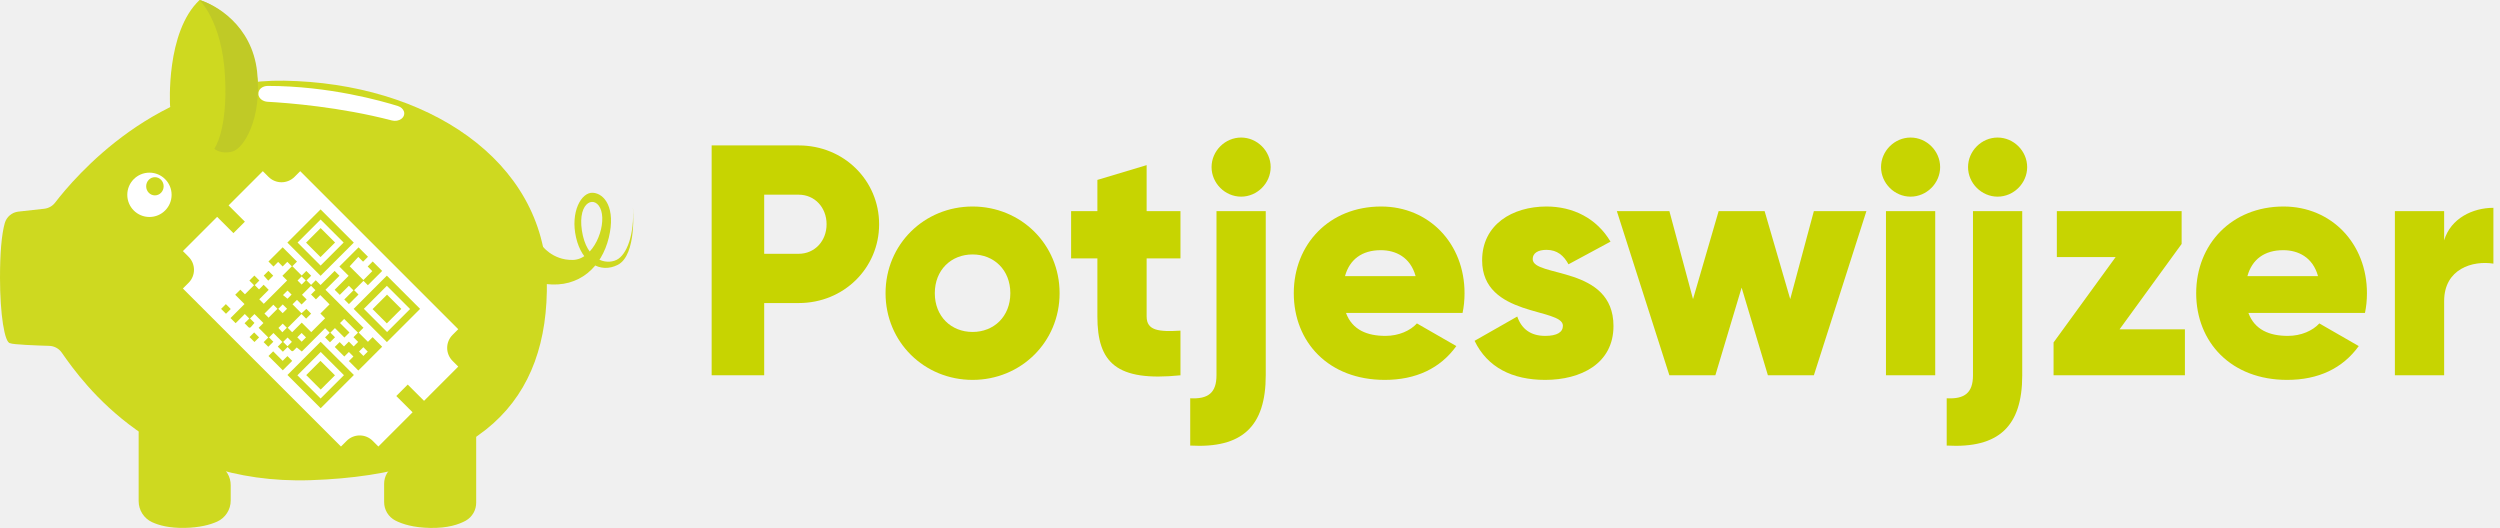
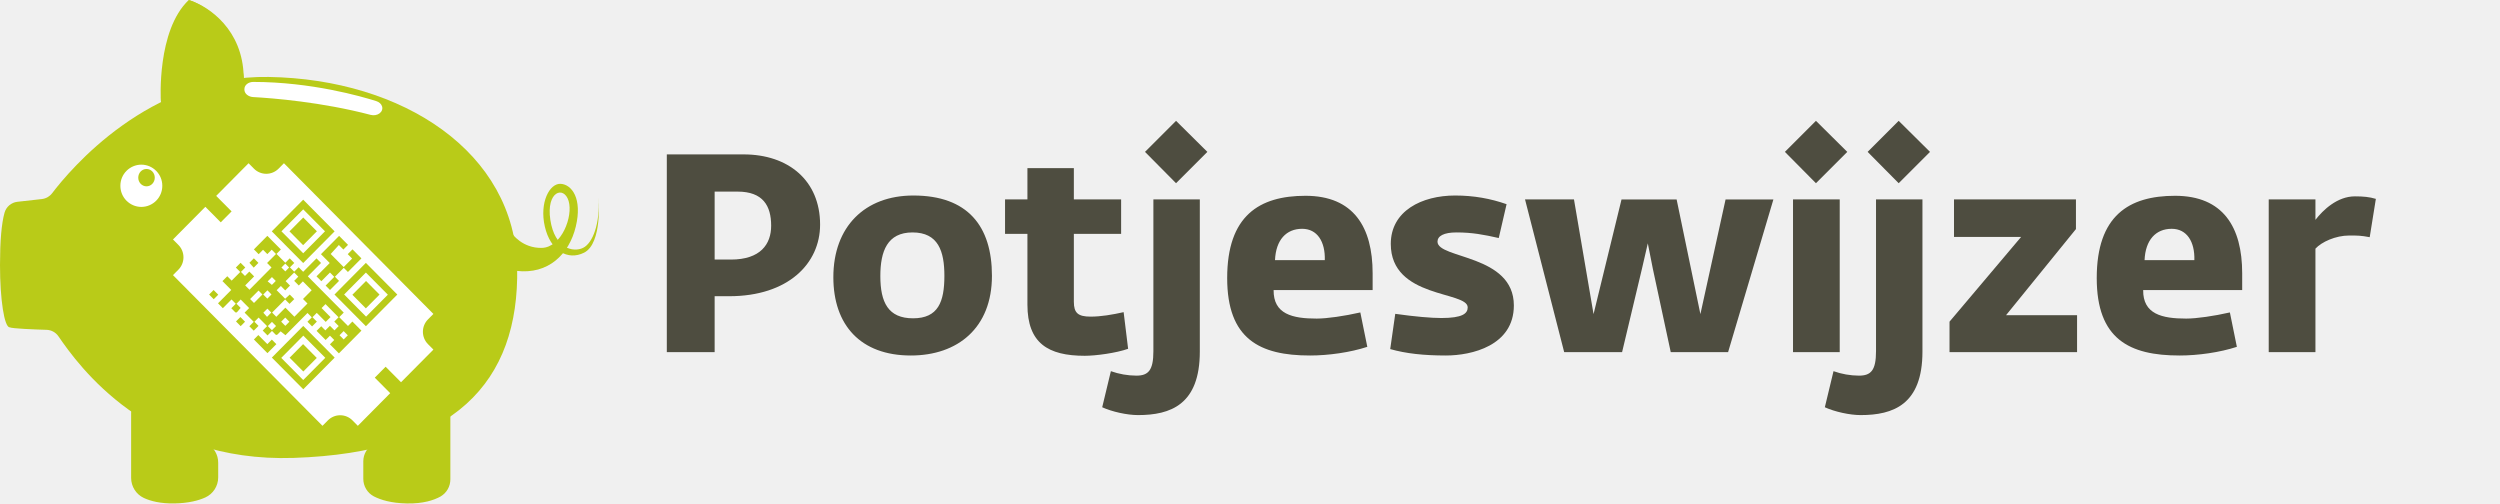
- <svg xmlns="http://www.w3.org/2000/svg" width="322" height="68" fill="none" viewBox="0 0 322 68">
-   <path fill="#C7D401" d="M102.869 18.731H91.661V48.338H98.428V39.033H102.869C108.706 39.033 113.231 34.507 113.231 28.882C113.231 23.256 108.706 18.731 102.869 18.731ZM102.869 32.688H98.428V25.075H102.869C104.941 25.075 106.464 26.725 106.464 28.882C106.464 31.039 104.941 32.688 102.869 32.688Z" />
-   <path fill="#C7D401" d="M125.267 48.93C131.485 48.93 136.476 44.066 136.476 37.764C136.476 31.462 131.485 26.598 125.267 26.598C119.05 26.598 114.059 31.462 114.059 37.764C114.059 44.066 119.05 48.93 125.267 48.93ZM125.267 42.755C122.518 42.755 120.403 40.767 120.403 37.764C120.403 34.761 122.518 32.773 125.267 32.773C128.017 32.773 130.131 34.761 130.131 37.764C130.131 40.767 128.017 42.755 125.267 42.755Z" />
-   <path fill="#C7D401" d="M152.044 33.281V27.19H147.687V21.269L141.343 23.172V27.19H137.959V33.281H141.343V40.767C141.343 46.688 143.754 49.184 152.044 48.338V42.586C149.252 42.755 147.687 42.586 147.687 40.767V33.281H152.044Z" />
-   <path fill="#C7D401" d="M159.855 25.329C161.928 25.329 163.662 23.595 163.662 21.522C163.662 19.45 161.928 17.716 159.855 17.716C157.783 17.716 156.049 19.45 156.049 21.522C156.049 23.595 157.783 25.329 159.855 25.329ZM156.683 48.338C156.683 50.579 155.626 51.425 153.3 51.298V57.389C159.982 57.77 163.028 54.936 163.028 48.338V27.19H156.683V48.338Z" />
-   <path fill="#C7D401" d="M173.364 40.302H188.379C188.548 39.498 188.633 38.652 188.633 37.764C188.633 31.377 184.065 26.598 177.89 26.598C171.207 26.598 166.639 31.462 166.639 37.764C166.639 44.066 171.123 48.93 178.355 48.93C182.373 48.93 185.503 47.45 187.576 44.574L182.5 41.655C181.654 42.586 180.174 43.262 178.44 43.262C176.113 43.262 174.168 42.501 173.364 40.302ZM173.237 35.565C173.83 33.407 175.437 32.223 177.848 32.223C179.751 32.223 181.654 33.111 182.331 35.565H173.237Z" />
-   <path fill="#C7D401" d="M197.411 33.365C197.411 32.604 198.088 32.181 199.188 32.181C200.583 32.181 201.429 32.942 202.021 34.042L207.435 31.123C205.659 28.12 202.614 26.598 199.188 26.598C194.789 26.598 190.898 28.924 190.898 33.534C190.898 40.851 201.302 39.625 201.302 41.951C201.302 42.797 200.541 43.262 199.018 43.262C197.157 43.262 195.973 42.374 195.423 40.767L189.925 43.897C191.574 47.323 194.789 48.93 199.018 48.93C203.586 48.93 207.816 46.857 207.816 41.993C207.816 34.169 197.411 35.776 197.411 33.365Z" />
-   <path fill="#C7D401" d="M233.626 27.19L230.581 38.525L227.282 27.19H221.361L218.062 38.525L215.016 27.19H208.249L215.016 48.338H220.938L224.321 37.045L227.705 48.338H233.626L240.394 27.19H233.626Z" />
-   <path fill="#C7D401" d="M246.084 25.329C248.156 25.329 249.89 23.595 249.89 21.522C249.89 19.45 248.156 17.716 246.084 17.716C244.011 17.716 242.277 19.45 242.277 21.522C242.277 23.595 244.011 25.329 246.084 25.329ZM242.912 48.338H249.256V27.19H242.912V48.338Z" />
-   <path fill="#C7D401" d="M257.292 25.329C259.365 25.329 261.099 23.595 261.099 21.522C261.099 19.45 259.365 17.716 257.292 17.716C255.22 17.716 253.485 19.45 253.485 21.522C253.485 23.595 255.22 25.329 257.292 25.329ZM254.12 48.338C254.12 50.579 253.062 51.425 250.736 51.298V57.389C257.419 57.77 260.464 54.936 260.464 48.338V27.19H254.12V48.338Z" />
-   <path fill="#C7D401" d="M273 42.416L280.994 31.42V27.19H264.922V33.111H272.493L264.499 44.108V48.338H281.417V42.416H273Z" />
-   <path fill="#C7D401" d="M289.594 40.302H304.609C304.778 39.498 304.863 38.652 304.863 37.764C304.863 31.377 300.295 26.598 294.12 26.598C287.437 26.598 282.869 31.462 282.869 37.764C282.869 44.066 287.353 48.93 294.585 48.93C298.603 48.93 301.733 47.45 303.806 44.574L298.73 41.655C297.884 42.586 296.404 43.262 294.67 43.262C292.343 43.262 290.398 42.501 289.594 40.302ZM289.467 35.565C290.059 33.407 291.667 32.223 294.078 32.223C295.981 32.223 297.884 33.111 298.561 35.565H289.467Z" />
-   <path fill="#C7D401" d="M314.806 30.954V27.19H308.461V48.338H314.806V38.779C314.806 34.592 318.528 33.534 321.15 33.957V26.767C318.485 26.767 315.652 28.12 314.806 30.954Z" />
-   <path fill="#CED920" d="M17.858 64.553V55.77C17.858 53.644 20.017 56.281 21.983 57.088C24.09 57.957 26.537 59.016 28.131 59.86C28.612 60.114 29.013 60.495 29.293 60.961C29.572 61.427 29.718 61.961 29.715 62.504V64.477C29.714 65.05 29.548 65.61 29.236 66.091C28.925 66.572 28.481 66.953 27.959 67.188C27.044 67.598 25.701 67.956 23.782 67.993C21.863 68.03 20.496 67.678 19.581 67.252C19.067 67.013 18.632 66.631 18.327 66.153C18.022 65.675 17.86 65.12 17.858 64.553Z" />
-   <path fill="#CED920" d="M61.333 64.737V55.331C61.333 53.428 59.405 56.192 57.644 56.913C55.366 57.846 52.565 59.048 50.868 59.964C50.447 60.193 50.096 60.532 49.85 60.944C49.605 61.356 49.476 61.827 49.476 62.306V64.66C49.474 65.151 49.607 65.633 49.861 66.053C50.115 66.474 50.48 66.816 50.916 67.041C51.828 67.511 53.258 67.956 55.404 67.997C57.638 68.04 59.09 67.558 59.996 67.058C60.405 66.824 60.744 66.486 60.979 66.079C61.214 65.671 61.336 65.208 61.333 64.737Z" />
-   <path fill="#CED920" d="M1.317 44.206C1.622 44.381 4.708 44.499 6.35 44.547C6.668 44.558 6.98 44.643 7.259 44.795C7.539 44.948 7.779 45.164 7.96 45.426C10.655 49.305 20.088 62.504 40.001 61.847C61.857 61.131 70.729 51.663 70.432 36.119C70.135 20.575 54.892 10.686 36.577 10.393C20.284 10.128 9.525 22.936 7.099 26.099C6.932 26.317 6.722 26.499 6.482 26.634C6.243 26.769 5.979 26.855 5.706 26.886L2.357 27.257C1.953 27.303 1.572 27.468 1.262 27.731C0.952 27.994 0.727 28.343 0.616 28.734C0.205 30.183 0 32.609 0 35.79C0 40.439 0.586 44.206 1.317 44.206Z" />
-   <path fill="#CED920" d="M69.749 31.562C69.749 31.562 71.117 33.54 73.786 33.48C76.455 33.42 78.075 29.245 77.437 27.142C76.798 25.039 74.357 25.833 74.949 29.702C75.541 33.57 78.052 34.123 79.398 33.48C80.744 32.838 81.725 30.159 81.52 26.717C81.52 26.717 82.064 32.857 79.557 34.12C77.322 35.246 74.949 33.859 74.197 30.593C73.444 27.326 74.858 24.735 76.364 24.828C77.871 24.921 79.329 26.816 78.417 30.593C77.505 34.37 74.642 37.105 70.324 36.584C70.324 36.591 69.725 34.005 69.749 31.562Z" />
-   <path fill="#CED920" d="M21.903 13.595C21.903 13.595 21.323 4.108 25.709 0C25.709 0 31.849 1.799 33.019 9.265C34.189 16.731 30.155 19.637 30.155 19.637C30.155 19.637 23.014 21.894 21.903 13.595Z" />
-   <path fill="#C0CA26" d="M25.679 0C25.679 0 28.587 2.689 28.979 9.761C29.37 16.833 27.597 19.157 27.597 19.157C27.597 19.157 28.411 19.92 29.921 19.522C31.431 19.124 33.786 15.229 33.114 9.217C32.442 3.206 27.692 0.548 25.679 0Z" />
-   <path fill="#fff" d="M33.286 12.075L33.282 12.145C33.297 12.391 33.428 12.627 33.649 12.806C33.869 12.984 34.163 13.093 34.473 13.11C37.079 13.253 43.791 13.771 50.484 15.518C50.694 15.572 50.916 15.581 51.128 15.544C51.34 15.508 51.534 15.427 51.691 15.309C51.848 15.193 51.962 15.044 52.022 14.878C52.082 14.712 52.085 14.535 52.031 14.366C51.982 14.208 51.885 14.062 51.75 13.939C51.614 13.816 51.444 13.72 51.254 13.66C49.215 13.016 42.389 11.069 34.487 11.066C34.323 11.066 34.16 11.092 34.01 11.143C33.86 11.194 33.725 11.269 33.614 11.363C33.502 11.457 33.415 11.568 33.359 11.69C33.303 11.812 33.278 11.943 33.286 12.075Z" />
-   <path fill="#fff" d="M19.249 27.947C20.825 27.947 22.103 26.669 22.103 25.093C22.103 23.517 20.825 22.238 19.249 22.238C17.672 22.238 16.395 23.517 16.395 25.093C16.395 26.669 17.672 27.947 19.249 27.947Z" />
-   <path fill="#CED920" d="M19.953 25.166C20.575 25.166 21.078 24.641 21.078 23.994C21.078 23.346 20.575 22.821 19.953 22.821C19.331 22.821 18.827 23.346 18.827 23.994C18.827 24.641 19.331 25.166 19.953 25.166Z" />
-   <path fill="#fff" fill-rule="evenodd" d="M27.966 27.932L23.557 32.341L24.294 33.078C24.737 33.522 24.986 34.123 24.986 34.75C24.986 35.377 24.737 35.978 24.294 36.422L23.557 37.159L43.917 57.512L44.656 56.775C45.1 56.333 45.701 56.084 46.327 56.084C46.954 56.084 47.555 56.333 47.998 56.775L48.732 57.512L53.14 53.103L51.041 51.008L52.516 49.532L54.616 51.627L59.023 47.218L58.286 46.481C57.844 46.037 57.595 45.436 57.595 44.809C57.595 44.182 57.844 43.581 58.286 43.137L59.023 42.4L38.669 22.047L37.932 22.784C37.488 23.227 36.887 23.475 36.26 23.475C35.633 23.475 35.032 23.227 34.588 22.784L33.851 22.047L29.442 26.456L31.54 28.552L30.064 30.027L27.966 27.932ZM46.815 42.217L46.198 42.834L47.391 44.027L47.991 43.426L49.222 44.657L46.153 47.725L44.934 46.505L45.521 45.918L44.935 45.333L44.348 45.92L43.117 44.689L43.747 44.059L44.31 44.621L44.932 43.999L45.551 44.618L46.13 44.039L45.524 43.433L46.106 42.851L44.329 41.075L43.795 41.608L45.012 42.825L44.36 43.477L43.14 42.258L42.555 42.844L43.151 43.44L42.501 44.089L41.867 43.455L42.464 42.858L41.877 42.272L38.874 45.275L38.22 44.749C38.183 44.786 38.145 44.824 38.108 44.861L38.108 44.861L38.107 44.861L38.107 44.862L38.107 44.862L38.107 44.862L38.107 44.862L38.107 44.862L38.107 44.862L38.106 44.862L38.106 44.862L38.106 44.863C38.019 44.949 37.931 45.036 37.846 45.125C37.718 45.259 37.603 45.289 37.466 45.128C37.379 45.026 37.282 44.932 37.181 44.834L37.181 44.834L37.181 44.834L37.181 44.834L37.181 44.834L37.181 44.834L37.181 44.834L37.181 44.834L37.181 44.834L37.181 44.834C37.135 44.79 37.088 44.745 37.041 44.698L36.435 45.304L35.776 44.645L36.373 44.047L35.218 42.892L34.651 43.459L35.207 44.015L34.556 44.666L33.957 44.067L34.556 43.468L33.313 42.225L33.931 41.607L32.775 40.45L32.205 41.02L32.774 41.59C32.726 41.645 32.68 41.7 32.635 41.753L32.635 41.753C32.531 41.876 32.432 41.992 32.33 42.105C32.217 42.232 32.103 42.261 31.971 42.11C31.875 41.999 31.769 41.897 31.657 41.788C31.606 41.738 31.554 41.688 31.5 41.634L32.11 41.025L31.53 40.445L30.35 41.626L29.691 40.967L31.493 39.165L30.295 37.967L30.954 37.309L31.548 37.903L32.717 36.734L32.119 36.137L32.765 35.492L33.404 36.132L32.813 36.723L33.362 37.273L33.957 36.678L34.609 37.331L33.393 38.548L33.975 39.13L36.979 36.126L36.373 35.52L37.588 34.306L37.005 33.723L36.408 34.319L35.824 33.734L35.226 34.332L34.577 33.682L36.408 31.852L38.252 33.696L37.657 34.291L38.857 35.49L39.454 34.893L40.077 35.516L39.483 36.109L40.069 36.696L40.67 36.095L41.286 36.711L43.102 34.895L43.724 35.518L41.92 37.323C43.55 38.952 45.166 40.569 46.81 42.212L46.815 42.217ZM40.691 38.56L40.063 37.931L40.624 37.37L40.061 36.806L38.897 37.97L39.495 38.569L38.844 39.22L38.248 38.624L37.677 39.194L38.833 40.351L38.981 40.217L39.459 39.782L40.074 40.398L39.429 41.042L38.831 40.444L37.057 42.219L37.629 42.791L38.865 41.555L40.089 42.779L41.875 40.993L41.265 40.383L42.447 39.201L41.248 38.002C41.059 38.192 40.884 38.367 40.691 38.56ZM34.062 40.389L34.592 40.919L35.737 39.774L35.207 39.244L34.062 40.389ZM47.367 45.286L46.8 44.719L46.241 45.278L46.808 45.846L47.367 45.286ZM36.407 40.334L36.974 39.768L36.416 39.21L35.849 39.777L36.407 40.334ZM38.29 43.446L38.857 44.013L39.413 43.456L38.847 42.89L38.29 43.446ZM37.03 44.599L37.597 44.032L37.037 43.473L36.471 44.04L37.03 44.599ZM36.364 42.796L36.944 42.215L36.415 41.686L35.863 42.238L36.364 42.796ZM37.034 37.421L36.449 38.005L37.027 38.476L37.558 37.945L37.034 37.421ZM38.852 36.654L39.376 36.13L38.85 35.605L38.326 36.129L38.852 36.654ZM37.013 31.245L41.292 35.525L45.569 31.248L41.289 26.969L37.013 31.245ZM41.295 34.207L38.328 31.24L41.293 28.274L44.261 31.241L41.295 34.207ZM54.108 39.783L49.831 44.061L45.551 39.781L49.828 35.503L54.108 39.783ZM49.829 36.813L46.866 39.775L49.856 42.766L52.819 39.803L49.829 36.813ZM41.299 44.02L37.022 48.297L41.302 52.577L45.579 48.3L41.299 44.02ZM38.303 48.338L41.308 45.334L44.299 48.325L41.294 51.329L38.303 48.338ZM45.614 37.377L46.173 37.937L44.941 39.169L44.344 38.572L45.523 37.393L44.938 36.807L43.763 37.981L43.104 37.323L44.904 35.524L43.71 34.33L46.182 31.858L47.397 33.072L46.763 33.705L46.148 33.089C45.769 33.505 45.41 33.898 45.037 34.304L46.803 36.07L47.952 34.922L47.356 34.326L48.005 33.677L49.224 34.895L47.382 36.736L46.818 36.172L45.614 37.377ZM35.182 45.252L34.58 45.854L36.422 47.696L37.637 46.481L37.02 45.864L36.407 46.477L35.182 45.252ZM29.108 40.415L28.477 39.783L29.09 39.17L29.722 39.801L29.108 40.415ZM32.776 44.051L33.373 43.454L32.736 42.817L32.14 43.414L32.776 44.051ZM35.194 35.507L34.551 36.15L33.969 35.493L34.575 34.887L35.194 35.507ZM39.422 31.25L41.283 33.111L43.157 31.238L41.296 29.377L39.422 31.25ZM49.825 41.65L47.987 39.813L49.85 37.95L51.687 39.788L49.825 41.65ZM41.277 46.478L39.443 48.312L41.307 50.176L43.141 48.342L41.277 46.478Z" clip-rule="evenodd" />
+ <svg xmlns="http://www.w3.org/2000/svg" width="288" height="58" viewBox="0 0 288 58" fill="none">
+   <path d="M15.106 55.06v-7.491c0-1.814 1.827.436 3.49 1.123 1.782.742 3.852 1.645 5.2 2.365.407.217.746.541.983.939.236.398.36.853.357 1.316v1.683c0 .489-.142.967-.405 1.377-.264.41-.639.735-1.08.935-.775.35-1.91.656-3.534.687-1.623.031-2.78-.268-3.553-.632a2.532 2.532 0 01-1.061-.937 2.561 2.561 0 01-.397-1.365zM51.881 55.217v-8.023c0-1.623-1.63.734-3.12 1.35-1.927.795-4.297 1.82-5.732 2.602a2.264 2.264 0 00-.86.836 2.29 2.29 0 00-.317 1.162v2.007c-.002.419.11.83.325 1.189.215.358.524.65.893.842.771.401 1.981.78 3.796.816 1.89.036 3.118-.375 3.885-.802a2.275 2.275 0 001.13-1.979z" fill="#B9CB18" />
+   <path d="M1.114 37.706c.258.148 2.868.25 4.257.29a1.713 1.713 0 011.362.75c2.28 3.308 10.26 14.566 27.104 14.005 18.488-.61 25.992-8.685 25.741-21.944C59.327 17.55 46.433 9.114 30.941 8.865 17.158 8.639 8.057 19.563 6.005 22.26a1.736 1.736 0 01-1.178.67l-2.833.318c-.342.039-.664.18-.927.404a1.75 1.75 0 00-.546.856C.173 25.745 0 27.813 0 30.526c0 3.966.495 7.18 1.114 7.18z" fill="#B9CB18" />
+   <path d="M59 26.92s1.158 1.688 3.416 1.637c2.258-.051 3.627-3.613 3.088-5.406-.54-1.794-2.605-1.117-2.104 2.183.5 3.3 2.625 3.77 3.763 3.223 1.138-.548 1.969-2.834 1.795-5.77 0 0 .46 5.238-1.66 6.315-1.891.96-3.898-.222-4.535-3.008-.636-2.786.56-4.996 1.834-4.917 1.274.08 2.507 1.695 1.736 4.917-.771 3.222-3.193 5.554-6.846 5.11 0 .006-.506-2.2-.486-4.284zM18.527 11.596S18.037 3.504 21.747 0c0 0 5.193 1.535 6.183 7.902.99 6.368-2.422 8.847-2.422 8.847s-6.04 1.925-6.98-5.153z" fill="#B9CB18" />
+   <path d="M21.723 0s2.46 2.294 2.79 8.326c.331 6.032-1.168 8.014-1.168 8.014s.688.65 1.966.311c1.277-.34 3.27-3.662 2.7-8.79C27.444 2.736 23.427.468 21.724 0z" fill="#B9CB18" />
+   <path d="M28.157 10.299l-.004.06a.8.8 0 00.31.564c.187.152.436.245.698.259 2.204.122 7.882.564 13.544 2.054a1.3 1.3 0 00.544.022c.18-.03.344-.1.476-.2.133-.1.23-.227.28-.368a.682.682 0 00.008-.437.832.832 0 00-.238-.364 1.125 1.125 0 00-.419-.237c-1.725-.55-7.499-2.21-14.183-2.214-.14 0-.277.023-.404.067a1.04 1.04 0 00-.335.187.808.808 0 00-.216.28.684.684 0 00-.061.327zM16.283 23.837a2.425 2.425 0 002.414-2.434 2.425 2.425 0 00-2.414-2.435 2.425 2.425 0 00-2.415 2.435 2.425 2.425 0 002.415 2.434z" fill="#fff" />
+   <path d="M16.878 21.465c.526 0 .952-.448.952-1s-.426-1-.952-1-.952.448-.952 1 .426 1 .952 1z" fill="#B9CB18" />
+   <path d="M49.927 36.165l-.623.629a2.029 2.029 0 000 2.852l.624.628-3.729 3.76-1.776-1.786-1.248 1.258 1.776 1.788-3.729 3.76-.62-.628a1.994 1.994 0 00-1.414-.59c-.53 0-1.039.212-1.414.59l-.624.628-17.223-17.36.624-.628c.375-.378.585-.892.585-1.426 0-.535-.21-1.048-.585-1.426l-.624-.629 3.73-3.76 1.774 1.787 1.249-1.26-1.776-1.786 3.73-3.761.624.629a1.996 1.996 0 002.828 0l.624-.63 17.217 17.36zm-18.61 5.029l3.62 3.65 3.618-3.647-3.62-3.65-3.618 3.647zm-.52-1.553l-1.037-1.044-.509.514 1.558 1.571 1.028-1.036-.522-.527-.519.523zm-6.709-5.709l.535.539.518-.523-.534-.539-.519.523zm3.099 3.097l.538.544.505-.51-.538-.543-.505.51zm7.737-5.717l-.521-.525-.508.512-.496-.5.502-.506-.527-.531-.505.509-1.015-1.023.503-.507-1.56-1.573-1.548 1.561.549.555.505-.51.495.498.504-.508.493.497-1.027 1.036.512.516-2.54 2.563-.493-.498 1.029-1.037-.553-.556-.502.506-.465-.468.5-.505-.541-.546c-.183.185-.355.36-.545.55l.506.51-.99.997-.503-.507c-.187.19-.364.367-.557.561l1.014 1.022-1.525 1.537.557.562.999-1.007c.17.17.322.325.49.495l-.515.52c.145.146.28.269.398.405.112.129.208.104.304-.004.124-.138.241-.282.375-.44l-.481-.485.482-.486.979.987-.523.527 1.05 1.06c-.18.18-.34.344-.505.51.177.18.343.347.506.51l.55-.554-.47-.474.48-.484.977.986-.505.51.557.562.513-.518c.128.13.253.24.36.367.115.137.212.112.32-.002.105-.11.212-.215.317-.32l.554.448 2.54-2.561.496.5-.504.508.536.54.549-.553-.504-.508.495-.5 1.031 1.04.553-.556-1.03-1.038.452-.456L39 36.55l-.492.497.512.516c-.17.17-.321.325-.49.495l-.524-.528-.526.53-.476-.48-.533.538 1.042 1.05.497-.5.495.499-.496.5 1.03 1.041 2.597-2.617-1.041-1.05-.508.512-1.01-1.018.522-.526c-1.39-1.403-2.76-2.783-4.14-4.174l1.526-1.54-.526-.53-1.536 1.548zm2.548 9.906l-2.54 2.563-2.532-2.552 2.542-2.563 2.53 2.552zm-4.108-.011l1.577 1.59 1.551-1.564-1.576-1.59-1.552 1.564zm-1.561-3.65l-.48.484-.473-.478.48-.483.473.477zm-.552-1.55l-.49.495-.425-.476.466-.47.45.451zm-1.022-2.082l-.969.977-.448-.453.97-.976.447.452zm3.111 3.14l-.472.475-.478-.483.47-.474.48.483zm1.023-5.19l-.474.478.532.536.47-.475c.337.338.667.672 1.014 1.022l-.999 1.008.516.52-1.51 1.524-1.037-1.044-1.044 1.054-.485-.488 1.501-1.513.506.51.546-.55-.52-.526-.53.486-.978-.986.482-.487.505.509c.19-.19.362-.366.551-.557l-.506-.51.984-.992.477.48zm-3.087 2.044l-.48.484-.471-.476.48-.484.471.476zm-2.543-3.646l.494.56.544-.548c-.192-.192-.365-.367-.525-.529l-.512.517zm3.037 2.092l-.449.453-.488-.402.494-.498.443.447zm8.298 6.262l-.474.476-.479-.483.473-.477.48.484zm-6.76-7.81l-.443.447-.445-.449.444-.446.444.448zm5.224 3.114l3.62 3.65 3.618-3.648-3.62-3.65-3.618 3.648zm-1.558-4.65l1.01 1.018-1.523 1.535.558.562.993-1.002.496.5-.997 1.005c.18.18.342.345.505.509l1.042-1.05-.473-.477 1.018-1.029.477.482 1.558-1.57-1.03-1.04-.549.554.504.508-.971.98-1.495-1.507.94-1.035.52.524.536-.54-1.028-1.035-2.09 2.108zm-5.665-2.63l3.62 3.65 3.618-3.648-3.62-3.65-3.618 3.648zm13.37 7.298l-2.506 2.527-2.529-2.55 2.506-2.527 2.53 2.55zm-7.239-7.302l-2.508 2.53-2.51-2.531c.84-.849 1.67-1.685 2.508-2.53l2.51 2.531zm3.152 7.311l1.555 1.567 1.575-1.588-1.554-1.568-1.576 1.59zm-7.244-7.303l1.573 1.587 1.585-1.598-1.574-1.587-1.584 1.598z" fill="#fff" />
+   <path d="M261.357 40.568V22.974h5.382v2.352c.87-1.127 2.513-2.706 4.543-2.706.967 0 1.675.064 2.417.29l-.709 4.414c-1.031-.193-1.386-.193-2.353-.193-1.578 0-3.19.741-3.898 1.514v11.923h-5.382zM251.082 40.954c-5.8 0-9.538-1.9-9.538-8.925 0-7.186 3.706-9.474 9.022-9.474 5.542 0 7.734 3.61 7.734 8.926v1.933h-11.407c-.032 2.771 2.159 3.287 4.962 3.287 1.192 0 3.19-.29 5.027-.709l.805 3.963c-1.965.645-4.479 1-6.605 1zm-4.028-10.988h5.736c.064-2.126-.87-3.608-2.61-3.608-1.837 0-3.029 1.288-3.126 3.608zM224.585 40.568v-3.512l8.249-9.764h-7.733v-4.318h14.048v3.416l-8.055 9.924h8.184v4.254h-14.693zM214.345 47.818c-1.257 0-2.997-.387-4.124-.902l.999-4.157a8.903 8.903 0 002.932.515c1.385 0 1.965-.612 1.965-2.803V22.974h5.349v17.53c0 6.122-3.383 7.314-7.121 7.314zm4.382-26.712l-3.576-3.61 3.576-3.576 3.609 3.577-3.609 3.608z" fill="#4E4D40" />
+   <path d="M206.555 40.568V22.974h5.381v17.594h-5.381zm2.642-19.462l-3.577-3.61 3.577-3.576 3.609 3.577-3.609 3.608zM180.194 40.568l-4.511-17.594h5.639l2.255 13.211 3.222-13.21h6.348l2.739 13.21 2.9-13.21h5.51l-5.22 17.593h-6.606l-2.062-9.602-.58-2.933-.676 2.932-2.288 9.603h-6.67zM166.566 40.954c-2.546 0-4.608-.225-6.413-.74l.58-4.06c2.288.321 4.125.482 5.317.482 2.417 0 3.029-.515 3.029-1.224 0-1.901-8.861-.999-8.861-7.314 0-3.803 3.576-5.575 7.411-5.575 2.159 0 4.092.355 5.929 1l-.902 3.898c-1.708-.387-3.062-.645-4.866-.645-1.482 0-2.191.42-2.191 1.064 0 1.998 8.797 1.45 8.797 7.347 0 4.64-4.866 5.767-7.83 5.767zM150.909 40.954c-5.8 0-9.538-1.9-9.538-8.925 0-7.186 3.706-9.474 9.022-9.474 5.543 0 7.734 3.61 7.734 8.926v1.933H146.72c-.032 2.771 2.159 3.287 4.962 3.287 1.192 0 3.19-.29 5.027-.709l.805 3.963c-1.965.645-4.478 1-6.605 1zm-4.028-10.988h5.736c.064-2.126-.87-3.608-2.61-3.608-1.837 0-3.029 1.288-3.126 3.608zM131.098 47.818c-1.257 0-2.997-.387-4.124-.902l.999-4.157a8.903 8.903 0 002.932.515c1.385 0 1.965-.612 1.965-2.803V22.974h5.349v17.53c0 6.122-3.383 7.314-7.121 7.314zm4.382-26.712l-3.576-3.61 3.576-3.576 3.609 3.577-3.609 3.608z" fill="#4E4D40" />
+   <path d="M124.965 40.987c-4.222 0-6.606-1.45-6.606-5.897v-8.152h-2.578v-3.964h2.578v-3.608h5.349v3.608h5.445v3.964h-5.445v7.83c0 1.289.483 1.707 1.933 1.707 1.192 0 2.514-.225 3.802-.515l.516 4.221c-1.353.483-3.706.806-4.994.806zM104.928 40.954c-5.8 0-8.926-3.512-8.926-9.022 0-5.832 3.641-9.409 9.216-9.409 6.251 0 9.054 3.512 9.054 9.248 0 5.993-3.931 9.183-9.344 9.183zm.257-4.285c2.9 0 3.609-1.901 3.609-4.898 0-2.836-.709-4.995-3.673-4.995-2.9 0-3.706 2.16-3.706 5.027 0 3.03.903 4.866 3.77 4.866zM76.817 40.568V17.787h8.862c5.123 0 8.796 2.996 8.796 8.087 0 4.48-3.673 8.25-10.472 8.25h-1.676v6.444h-5.51zm5.51-18.496v7.83h1.87c3.415 0 4.64-1.772 4.64-3.899 0-2.288-.935-3.93-3.867-3.93h-2.643z" fill="#4E4D40" />
</svg>
